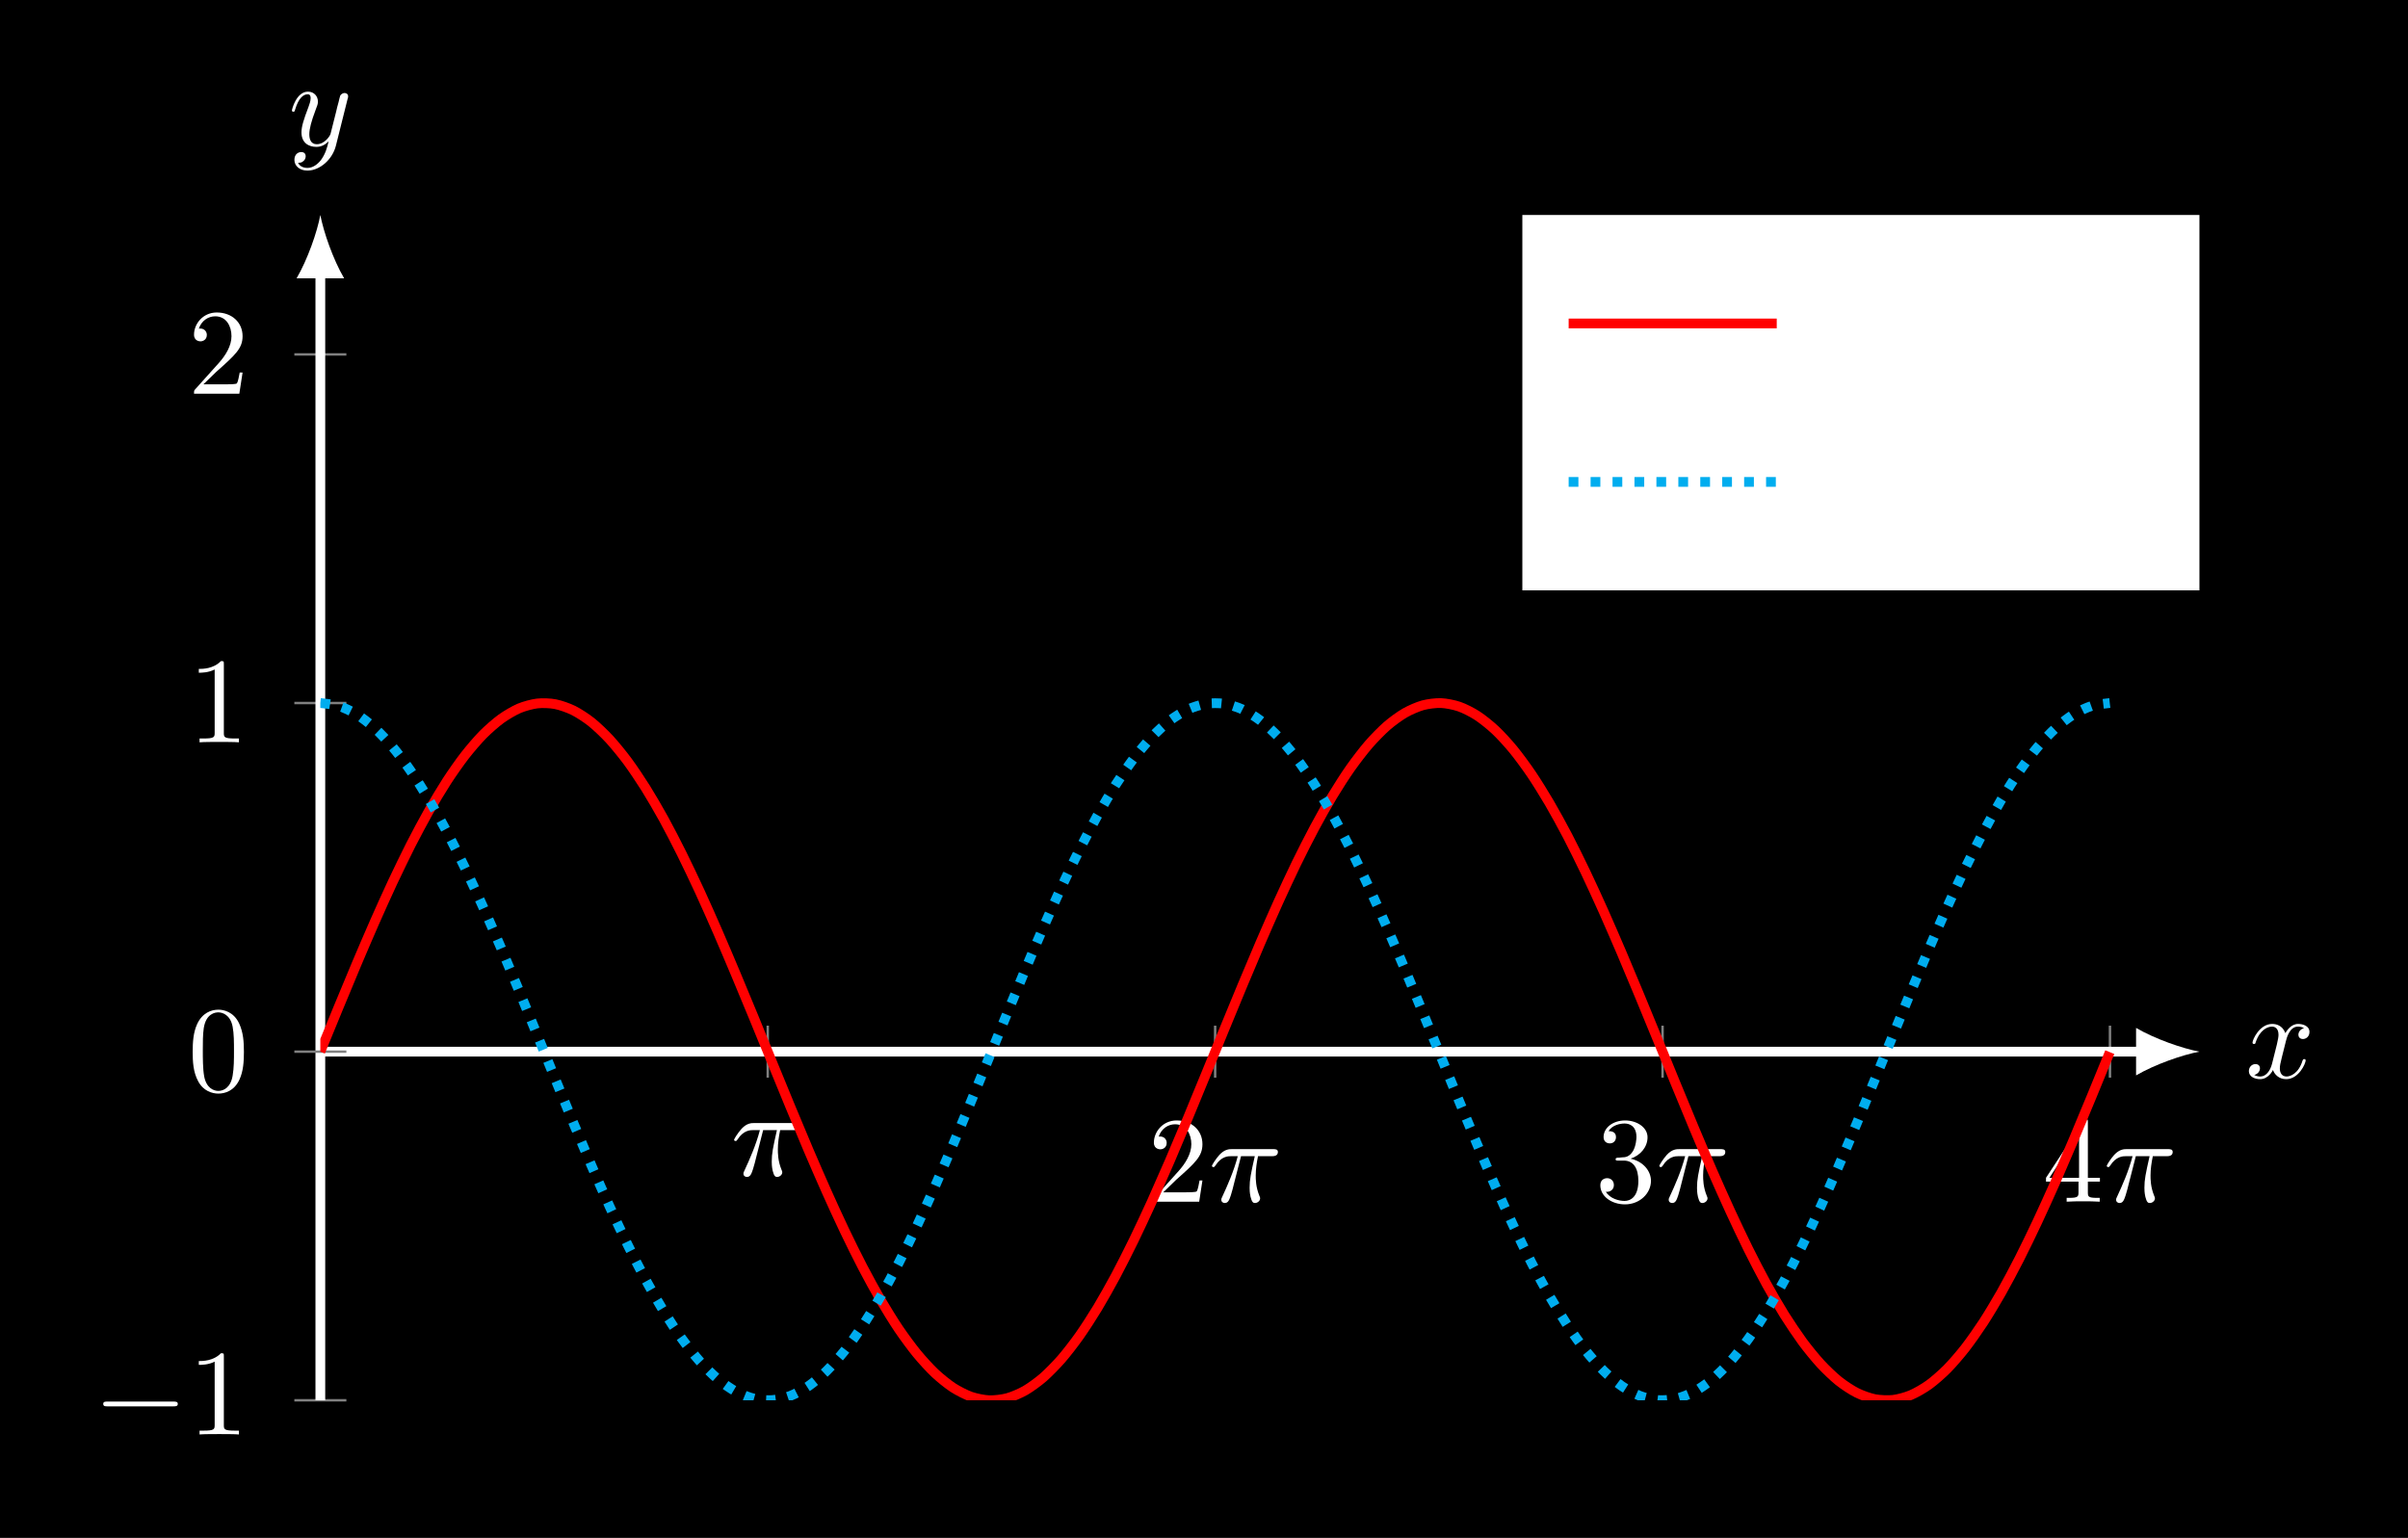
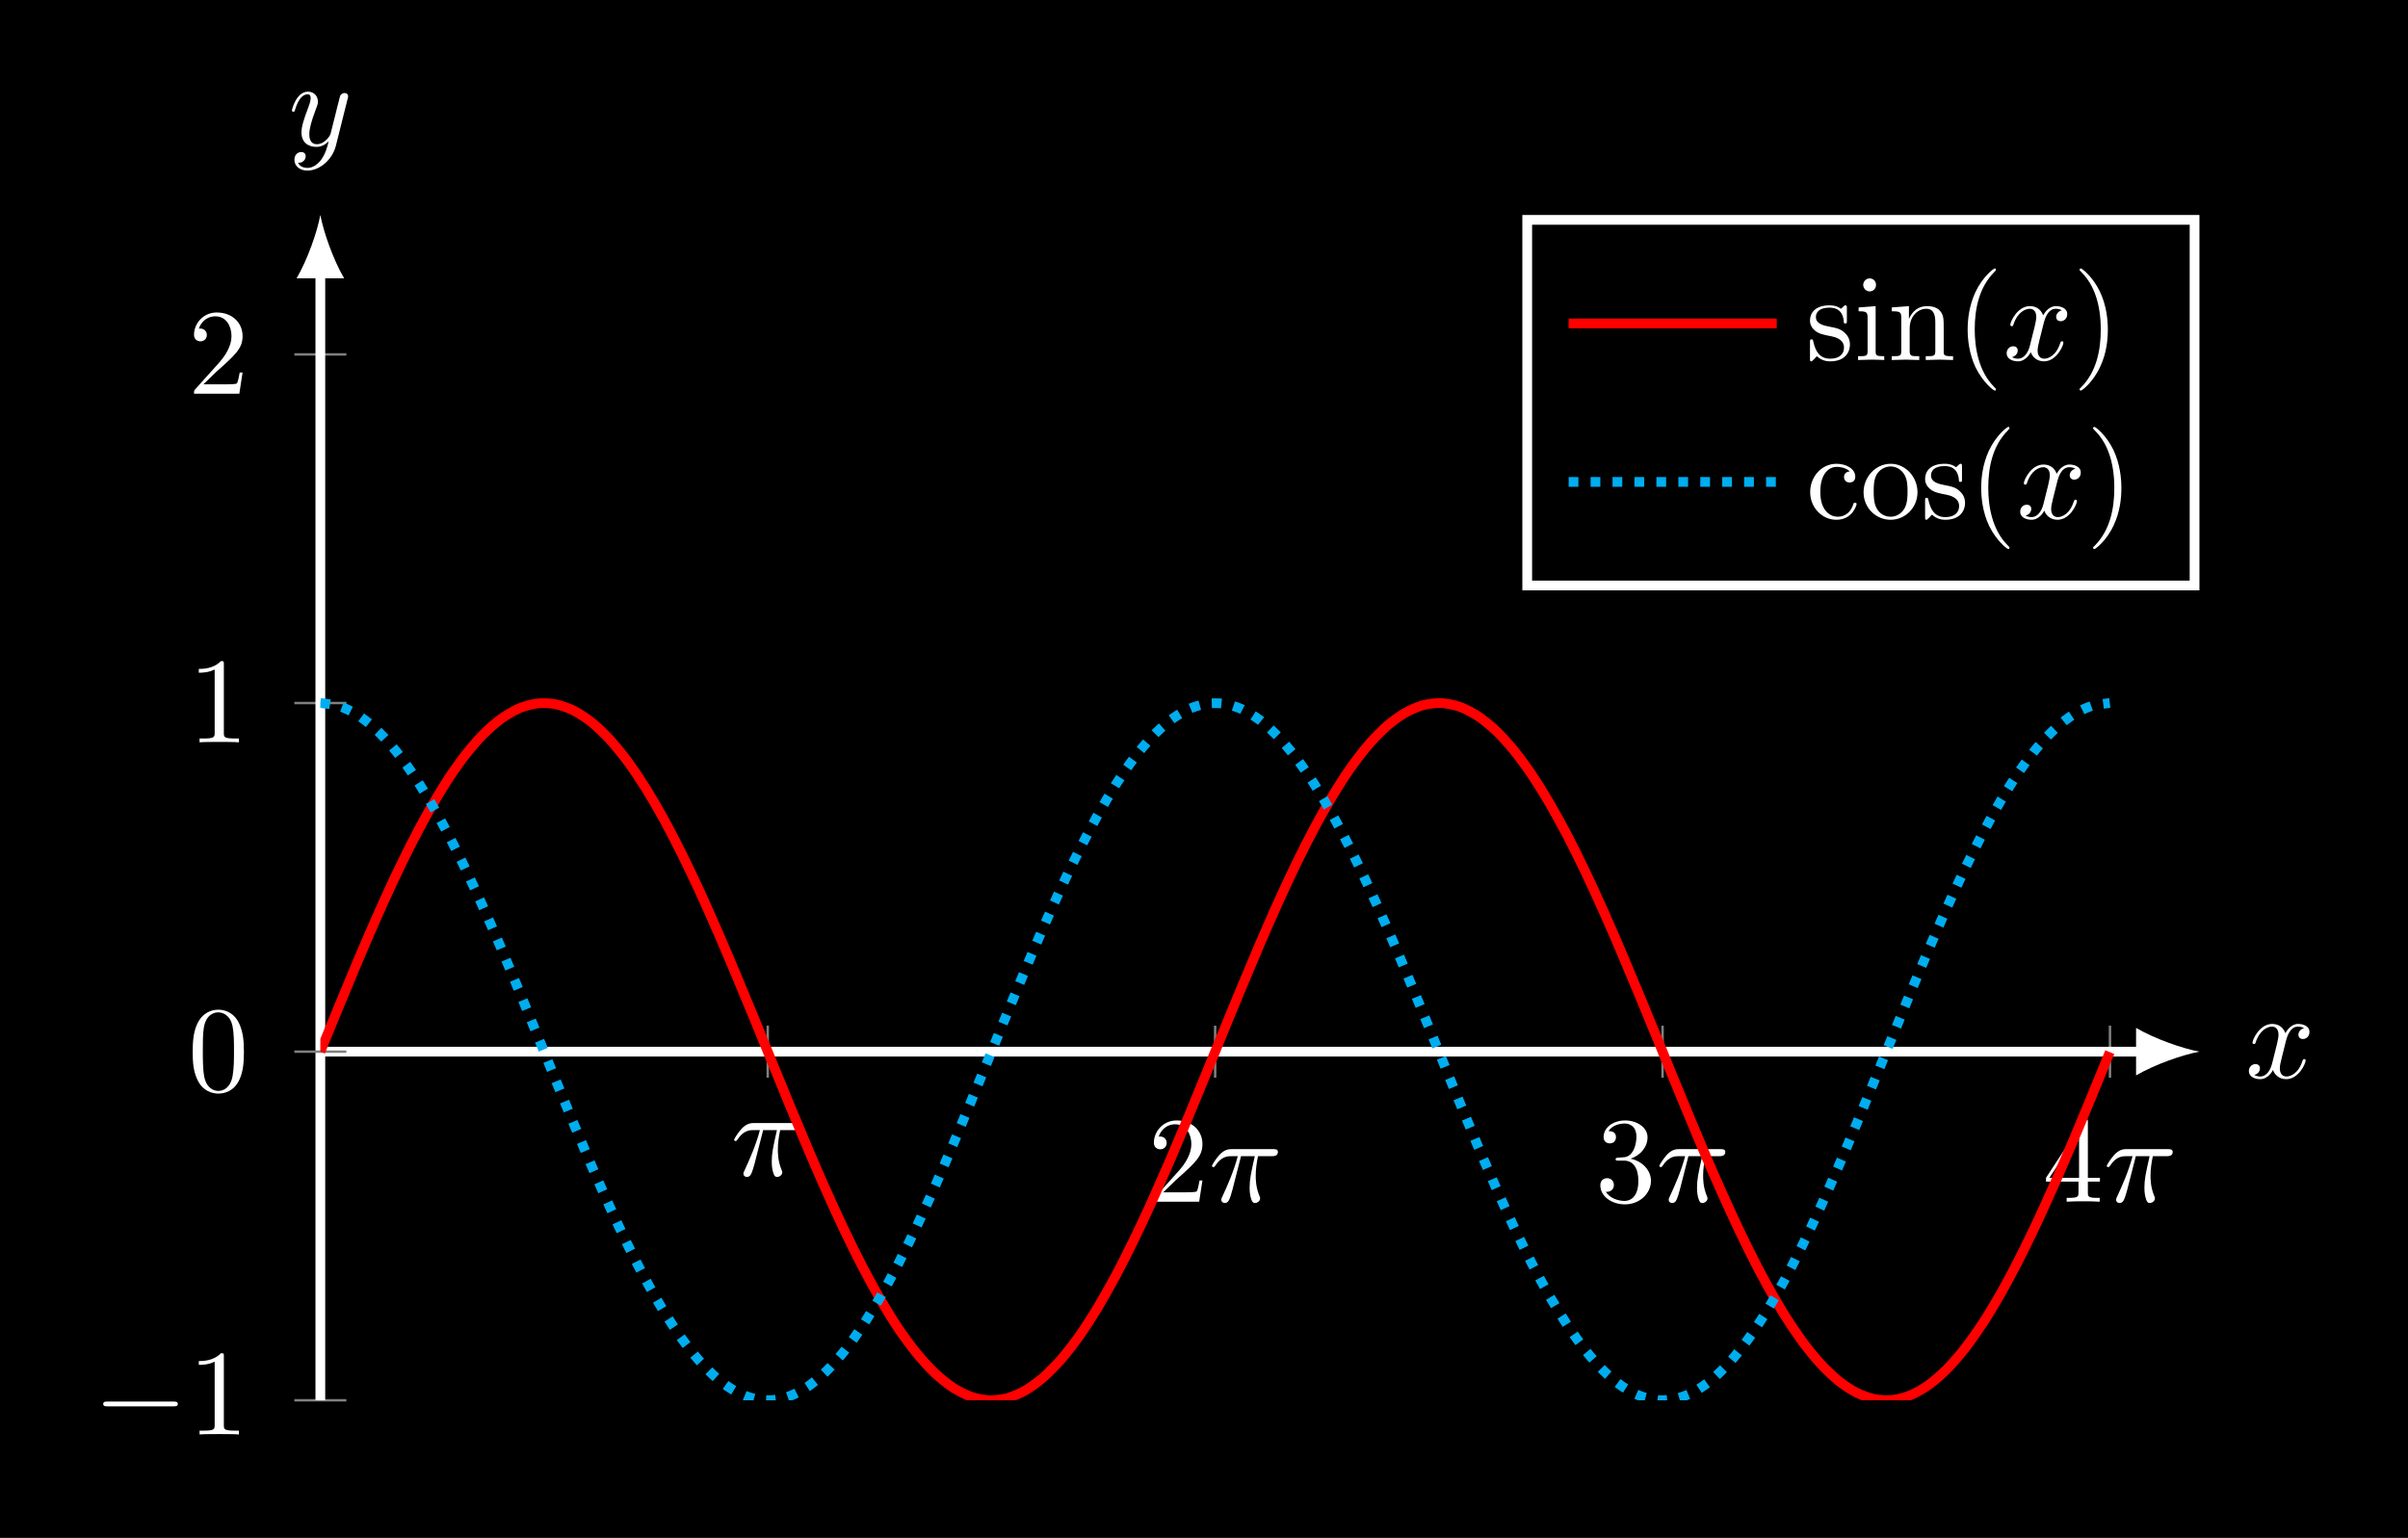
<svg xmlns="http://www.w3.org/2000/svg" xmlns:xlink="http://www.w3.org/1999/xlink" width="196.825pt" height="125.707pt" viewBox="0 0 196.825 125.707" version="1.1">
  <defs>
    <g>
      <symbol overflow="visible" id="glyph0-0">
        <path style="stroke:none;" d="" />
      </symbol>
      <symbol overflow="visible" id="glyph0-1">
        <path style="stroke:none;" d="M 2.641 -3.719 L 3.766 -3.719 C 3.438 -2.25 3.344 -1.812 3.344 -1.141 C 3.344 -1 3.344 -0.734 3.422 -0.391 C 3.531 0.047 3.641 0.109 3.781 0.109 C 3.984 0.109 4.203 -0.062 4.203 -0.266 C 4.203 -0.328 4.203 -0.344 4.141 -0.484 C 3.844 -1.203 3.844 -1.859 3.844 -2.141 C 3.844 -2.656 3.922 -3.203 4.031 -3.719 L 5.156 -3.719 C 5.297 -3.719 5.656 -3.719 5.656 -4.062 C 5.656 -4.297 5.438 -4.297 5.25 -4.297 L 1.906 -4.297 C 1.688 -4.297 1.312 -4.297 0.875 -3.828 C 0.531 -3.438 0.266 -2.984 0.266 -2.938 C 0.266 -2.922 0.266 -2.828 0.391 -2.828 C 0.469 -2.828 0.484 -2.875 0.547 -2.953 C 1.031 -3.719 1.609 -3.719 1.812 -3.719 L 2.375 -3.719 C 2.062 -2.516 1.531 -1.312 1.109 -0.406 C 1.031 -0.25 1.031 -0.234 1.031 -0.156 C 1.031 0.031 1.188 0.109 1.312 0.109 C 1.609 0.109 1.688 -0.172 1.812 -0.531 C 1.953 -1 1.953 -1.016 2.078 -1.516 Z M 2.641 -3.719 " />
      </symbol>
      <symbol overflow="visible" id="glyph0-2">
        <path style="stroke:none;" d="M 3.328 -3.016 C 3.391 -3.266 3.625 -4.188 4.312 -4.188 C 4.359 -4.188 4.609 -4.188 4.812 -4.062 C 4.531 -4 4.344 -3.766 4.344 -3.516 C 4.344 -3.359 4.453 -3.172 4.719 -3.172 C 4.938 -3.172 5.25 -3.344 5.25 -3.75 C 5.25 -4.266 4.672 -4.406 4.328 -4.406 C 3.75 -4.406 3.406 -3.875 3.281 -3.656 C 3.031 -4.312 2.5 -4.406 2.203 -4.406 C 1.172 -4.406 0.594 -3.125 0.594 -2.875 C 0.594 -2.766 0.703 -2.766 0.719 -2.766 C 0.797 -2.766 0.828 -2.797 0.844 -2.875 C 1.188 -3.938 1.844 -4.188 2.188 -4.188 C 2.375 -4.188 2.719 -4.094 2.719 -3.516 C 2.719 -3.203 2.547 -2.547 2.188 -1.141 C 2.031 -0.531 1.672 -0.109 1.234 -0.109 C 1.172 -0.109 0.953 -0.109 0.734 -0.234 C 0.984 -0.297 1.203 -0.5 1.203 -0.781 C 1.203 -1.047 0.984 -1.125 0.844 -1.125 C 0.531 -1.125 0.297 -0.875 0.297 -0.547 C 0.297 -0.094 0.781 0.109 1.219 0.109 C 1.891 0.109 2.25 -0.594 2.266 -0.641 C 2.391 -0.281 2.75 0.109 3.344 0.109 C 4.375 0.109 4.938 -1.172 4.938 -1.422 C 4.938 -1.531 4.859 -1.531 4.828 -1.531 C 4.734 -1.531 4.719 -1.484 4.688 -1.422 C 4.359 -0.344 3.688 -0.109 3.375 -0.109 C 2.984 -0.109 2.828 -0.422 2.828 -0.766 C 2.828 -0.984 2.875 -1.203 2.984 -1.641 Z M 3.328 -3.016 " />
      </symbol>
      <symbol overflow="visible" id="glyph0-3">
        <path style="stroke:none;" d="M 4.844 -3.797 C 4.891 -3.938 4.891 -3.953 4.891 -4.031 C 4.891 -4.203 4.75 -4.297 4.594 -4.297 C 4.5 -4.297 4.344 -4.234 4.25 -4.094 C 4.234 -4.031 4.141 -3.734 4.109 -3.547 C 4.031 -3.297 3.969 -3.016 3.906 -2.75 L 3.453 -0.953 C 3.422 -0.812 2.984 -0.109 2.328 -0.109 C 1.828 -0.109 1.719 -0.547 1.719 -0.922 C 1.719 -1.375 1.891 -2 2.219 -2.875 C 2.375 -3.281 2.422 -3.391 2.422 -3.594 C 2.422 -4.031 2.109 -4.406 1.609 -4.406 C 0.656 -4.406 0.297 -2.953 0.297 -2.875 C 0.297 -2.766 0.391 -2.766 0.406 -2.766 C 0.516 -2.766 0.516 -2.797 0.562 -2.953 C 0.844 -3.891 1.234 -4.188 1.578 -4.188 C 1.656 -4.188 1.828 -4.188 1.828 -3.875 C 1.828 -3.625 1.719 -3.359 1.656 -3.172 C 1.25 -2.109 1.078 -1.547 1.078 -1.078 C 1.078 -0.188 1.703 0.109 2.297 0.109 C 2.688 0.109 3.016 -0.062 3.297 -0.344 C 3.172 0.172 3.047 0.672 2.656 1.203 C 2.391 1.531 2.016 1.828 1.562 1.828 C 1.422 1.828 0.969 1.797 0.797 1.406 C 0.953 1.406 1.094 1.406 1.219 1.281 C 1.328 1.203 1.422 1.062 1.422 0.875 C 1.422 0.562 1.156 0.531 1.062 0.531 C 0.828 0.531 0.5 0.688 0.5 1.172 C 0.5 1.672 0.938 2.047 1.562 2.047 C 2.578 2.047 3.609 1.141 3.891 0.016 Z M 4.844 -3.797 " />
      </symbol>
      <symbol overflow="visible" id="glyph1-0">
        <path style="stroke:none;" d="" />
      </symbol>
      <symbol overflow="visible" id="glyph1-1">
        <path style="stroke:none;" d="M 1.266 -0.766 L 2.328 -1.797 C 3.875 -3.172 4.469 -3.703 4.469 -4.703 C 4.469 -5.844 3.578 -6.641 2.359 -6.641 C 1.234 -6.641 0.5 -5.719 0.5 -4.828 C 0.5 -4.281 1 -4.281 1.031 -4.281 C 1.203 -4.281 1.547 -4.391 1.547 -4.812 C 1.547 -5.062 1.359 -5.328 1.016 -5.328 C 0.938 -5.328 0.922 -5.328 0.891 -5.312 C 1.109 -5.969 1.656 -6.328 2.234 -6.328 C 3.141 -6.328 3.562 -5.516 3.562 -4.703 C 3.562 -3.906 3.078 -3.125 2.516 -2.5 L 0.609 -0.375 C 0.5 -0.266 0.5 -0.234 0.5 0 L 4.203 0 L 4.469 -1.734 L 4.234 -1.734 C 4.172 -1.438 4.109 -1 4 -0.844 C 3.938 -0.766 3.281 -0.766 3.062 -0.766 Z M 1.266 -0.766 " />
      </symbol>
      <symbol overflow="visible" id="glyph1-2">
        <path style="stroke:none;" d="M 2.891 -3.516 C 3.703 -3.781 4.281 -4.469 4.281 -5.266 C 4.281 -6.078 3.406 -6.641 2.453 -6.641 C 1.453 -6.641 0.688 -6.047 0.688 -5.281 C 0.688 -4.953 0.906 -4.766 1.203 -4.766 C 1.5 -4.766 1.703 -4.984 1.703 -5.281 C 1.703 -5.766 1.234 -5.766 1.094 -5.766 C 1.391 -6.266 2.047 -6.391 2.406 -6.391 C 2.828 -6.391 3.375 -6.172 3.375 -5.281 C 3.375 -5.156 3.344 -4.578 3.094 -4.141 C 2.797 -3.656 2.453 -3.625 2.203 -3.625 C 2.125 -3.609 1.891 -3.594 1.812 -3.594 C 1.734 -3.578 1.672 -3.562 1.672 -3.469 C 1.672 -3.359 1.734 -3.359 1.906 -3.359 L 2.344 -3.359 C 3.156 -3.359 3.531 -2.688 3.531 -1.703 C 3.531 -0.344 2.844 -0.062 2.406 -0.062 C 1.969 -0.062 1.219 -0.234 0.875 -0.812 C 1.219 -0.766 1.531 -0.984 1.531 -1.359 C 1.531 -1.719 1.266 -1.922 0.984 -1.922 C 0.734 -1.922 0.422 -1.781 0.422 -1.344 C 0.422 -0.438 1.344 0.219 2.438 0.219 C 3.656 0.219 4.562 -0.688 4.562 -1.703 C 4.562 -2.516 3.922 -3.297 2.891 -3.516 Z M 2.891 -3.516 " />
      </symbol>
      <symbol overflow="visible" id="glyph1-3">
        <path style="stroke:none;" d="M 2.938 -1.641 L 2.938 -0.781 C 2.938 -0.422 2.906 -0.312 2.172 -0.312 L 1.969 -0.312 L 1.969 0 C 2.375 -0.031 2.891 -0.031 3.312 -0.031 C 3.734 -0.031 4.25 -0.031 4.672 0 L 4.672 -0.312 L 4.453 -0.312 C 3.719 -0.312 3.703 -0.422 3.703 -0.781 L 3.703 -1.641 L 4.688 -1.641 L 4.688 -1.953 L 3.703 -1.953 L 3.703 -6.484 C 3.703 -6.688 3.703 -6.75 3.531 -6.75 C 3.453 -6.75 3.422 -6.75 3.344 -6.625 L 0.281 -1.953 L 0.281 -1.641 Z M 2.984 -1.953 L 0.562 -1.953 L 2.984 -5.672 Z M 2.984 -1.953 " />
      </symbol>
      <symbol overflow="visible" id="glyph1-4">
        <path style="stroke:none;" d="M 2.938 -6.375 C 2.938 -6.625 2.938 -6.641 2.703 -6.641 C 2.078 -6 1.203 -6 0.891 -6 L 0.891 -5.688 C 1.094 -5.688 1.672 -5.688 2.188 -5.953 L 2.188 -0.781 C 2.188 -0.422 2.156 -0.312 1.266 -0.312 L 0.953 -0.312 L 0.953 0 C 1.297 -0.031 2.156 -0.031 2.562 -0.031 C 2.953 -0.031 3.828 -0.031 4.172 0 L 4.172 -0.312 L 3.859 -0.312 C 2.953 -0.312 2.938 -0.422 2.938 -0.781 Z M 2.938 -6.375 " />
      </symbol>
      <symbol overflow="visible" id="glyph1-5">
        <path style="stroke:none;" d="M 4.578 -3.188 C 4.578 -3.984 4.531 -4.781 4.188 -5.516 C 3.734 -6.484 2.906 -6.641 2.5 -6.641 C 1.891 -6.641 1.172 -6.375 0.75 -5.453 C 0.438 -4.766 0.391 -3.984 0.391 -3.188 C 0.391 -2.438 0.422 -1.547 0.844 -0.781 C 1.266 0.016 2 0.219 2.484 0.219 C 3.016 0.219 3.781 0.016 4.219 -0.938 C 4.531 -1.625 4.578 -2.406 4.578 -3.188 Z M 2.484 0 C 2.094 0 1.5 -0.25 1.328 -1.203 C 1.219 -1.797 1.219 -2.719 1.219 -3.312 C 1.219 -3.953 1.219 -4.609 1.297 -5.141 C 1.484 -6.328 2.234 -6.422 2.484 -6.422 C 2.812 -6.422 3.469 -6.234 3.656 -5.25 C 3.766 -4.688 3.766 -3.938 3.766 -3.312 C 3.766 -2.562 3.766 -1.891 3.656 -1.25 C 3.5 -0.297 2.938 0 2.484 0 Z M 2.484 0 " />
      </symbol>
      <symbol overflow="visible" id="glyph1-6">
        <path style="stroke:none;" d="M 2.078 -1.938 C 2.297 -1.891 3.109 -1.734 3.109 -1.016 C 3.109 -0.516 2.766 -0.109 1.984 -0.109 C 1.141 -0.109 0.781 -0.672 0.594 -1.531 C 0.562 -1.656 0.562 -1.688 0.453 -1.688 C 0.328 -1.688 0.328 -1.625 0.328 -1.453 L 0.328 -0.125 C 0.328 0.047 0.328 0.109 0.438 0.109 C 0.484 0.109 0.5 0.094 0.688 -0.094 C 0.703 -0.109 0.703 -0.125 0.891 -0.312 C 1.328 0.094 1.781 0.109 1.984 0.109 C 3.125 0.109 3.594 -0.562 3.594 -1.281 C 3.594 -1.797 3.297 -2.109 3.172 -2.219 C 2.844 -2.547 2.453 -2.625 2.031 -2.703 C 1.469 -2.812 0.812 -2.938 0.812 -3.516 C 0.812 -3.875 1.062 -4.281 1.922 -4.281 C 3.016 -4.281 3.078 -3.375 3.094 -3.078 C 3.094 -2.984 3.188 -2.984 3.203 -2.984 C 3.344 -2.984 3.344 -3.031 3.344 -3.219 L 3.344 -4.234 C 3.344 -4.391 3.344 -4.469 3.234 -4.469 C 3.188 -4.469 3.156 -4.469 3.031 -4.344 C 3 -4.312 2.906 -4.219 2.859 -4.188 C 2.484 -4.469 2.078 -4.469 1.922 -4.469 C 0.703 -4.469 0.328 -3.797 0.328 -3.234 C 0.328 -2.891 0.484 -2.609 0.75 -2.391 C 1.078 -2.141 1.359 -2.078 2.078 -1.938 Z M 2.078 -1.938 " />
      </symbol>
      <symbol overflow="visible" id="glyph1-7">
        <path style="stroke:none;" d="M 1.766 -4.406 L 0.375 -4.297 L 0.375 -3.984 C 1.016 -3.984 1.109 -3.922 1.109 -3.438 L 1.109 -0.75 C 1.109 -0.312 1 -0.312 0.328 -0.312 L 0.328 0 C 0.641 -0.016 1.188 -0.031 1.422 -0.031 C 1.781 -0.031 2.125 -0.016 2.469 0 L 2.469 -0.312 C 1.797 -0.312 1.766 -0.359 1.766 -0.75 Z M 1.797 -6.141 C 1.797 -6.453 1.562 -6.672 1.281 -6.672 C 0.969 -6.672 0.75 -6.406 0.75 -6.141 C 0.75 -5.875 0.969 -5.609 1.281 -5.609 C 1.562 -5.609 1.797 -5.828 1.797 -6.141 Z M 1.797 -6.141 " />
      </symbol>
      <symbol overflow="visible" id="glyph1-8">
        <path style="stroke:none;" d="M 1.094 -3.422 L 1.094 -0.75 C 1.094 -0.312 0.984 -0.312 0.312 -0.312 L 0.312 0 C 0.672 -0.016 1.172 -0.031 1.453 -0.031 C 1.703 -0.031 2.219 -0.016 2.562 0 L 2.562 -0.312 C 1.891 -0.312 1.781 -0.312 1.781 -0.75 L 1.781 -2.594 C 1.781 -3.625 2.5 -4.188 3.125 -4.188 C 3.766 -4.188 3.875 -3.656 3.875 -3.078 L 3.875 -0.75 C 3.875 -0.312 3.766 -0.312 3.094 -0.312 L 3.094 0 C 3.438 -0.016 3.953 -0.031 4.219 -0.031 C 4.469 -0.031 5 -0.016 5.328 0 L 5.328 -0.312 C 4.812 -0.312 4.562 -0.312 4.562 -0.609 L 4.562 -2.516 C 4.562 -3.375 4.562 -3.672 4.25 -4.031 C 4.109 -4.203 3.781 -4.406 3.203 -4.406 C 2.469 -4.406 2 -3.984 1.719 -3.359 L 1.719 -4.406 L 0.312 -4.297 L 0.312 -3.984 C 1.016 -3.984 1.094 -3.922 1.094 -3.422 Z M 1.094 -3.422 " />
      </symbol>
      <symbol overflow="visible" id="glyph1-9">
        <path style="stroke:none;" d="M 3.297 2.391 C 3.297 2.359 3.297 2.344 3.125 2.172 C 1.891 0.922 1.562 -0.969 1.562 -2.5 C 1.562 -4.234 1.938 -5.969 3.172 -7.203 C 3.297 -7.328 3.297 -7.344 3.297 -7.375 C 3.297 -7.453 3.266 -7.484 3.203 -7.484 C 3.094 -7.484 2.203 -6.797 1.609 -5.531 C 1.109 -4.438 0.984 -3.328 0.984 -2.5 C 0.984 -1.719 1.094 -0.516 1.641 0.625 C 2.25 1.844 3.094 2.5 3.203 2.5 C 3.266 2.5 3.297 2.469 3.297 2.391 Z M 3.297 2.391 " />
      </symbol>
      <symbol overflow="visible" id="glyph1-10">
        <path style="stroke:none;" d="M 2.875 -2.5 C 2.875 -3.266 2.766 -4.469 2.219 -5.609 C 1.625 -6.828 0.766 -7.484 0.672 -7.484 C 0.609 -7.484 0.562 -7.438 0.562 -7.375 C 0.562 -7.344 0.562 -7.328 0.75 -7.141 C 1.734 -6.156 2.297 -4.578 2.297 -2.5 C 2.297 -0.781 1.938 0.969 0.703 2.219 C 0.562 2.344 0.562 2.359 0.562 2.391 C 0.562 2.453 0.609 2.5 0.672 2.5 C 0.766 2.5 1.672 1.812 2.25 0.547 C 2.766 -0.547 2.875 -1.656 2.875 -2.5 Z M 2.875 -2.5 " />
      </symbol>
      <symbol overflow="visible" id="glyph1-11">
        <path style="stroke:none;" d="M 1.172 -2.172 C 1.172 -3.797 1.984 -4.219 2.516 -4.219 C 2.609 -4.219 3.234 -4.203 3.578 -3.844 C 3.172 -3.812 3.109 -3.516 3.109 -3.391 C 3.109 -3.125 3.297 -2.938 3.562 -2.938 C 3.828 -2.938 4.031 -3.094 4.031 -3.406 C 4.031 -4.078 3.266 -4.469 2.5 -4.469 C 1.25 -4.469 0.344 -3.391 0.344 -2.156 C 0.344 -0.875 1.328 0.109 2.484 0.109 C 3.812 0.109 4.141 -1.094 4.141 -1.188 C 4.141 -1.281 4.031 -1.281 4 -1.281 C 3.922 -1.281 3.891 -1.25 3.875 -1.188 C 3.594 -0.266 2.938 -0.141 2.578 -0.141 C 2.047 -0.141 1.172 -0.562 1.172 -2.172 Z M 1.172 -2.172 " />
      </symbol>
      <symbol overflow="visible" id="glyph1-12">
        <path style="stroke:none;" d="M 4.688 -2.141 C 4.688 -3.406 3.703 -4.469 2.5 -4.469 C 1.25 -4.469 0.281 -3.375 0.281 -2.141 C 0.281 -0.844 1.312 0.109 2.484 0.109 C 3.688 0.109 4.688 -0.875 4.688 -2.141 Z M 2.5 -0.141 C 2.062 -0.141 1.625 -0.344 1.359 -0.812 C 1.109 -1.25 1.109 -1.859 1.109 -2.219 C 1.109 -2.609 1.109 -3.141 1.344 -3.578 C 1.609 -4.031 2.078 -4.25 2.484 -4.25 C 2.922 -4.25 3.344 -4.031 3.609 -3.594 C 3.875 -3.172 3.875 -2.594 3.875 -2.219 C 3.875 -1.859 3.875 -1.312 3.656 -0.875 C 3.422 -0.422 2.984 -0.141 2.5 -0.141 Z M 2.5 -0.141 " />
      </symbol>
      <symbol overflow="visible" id="glyph2-0">
        <path style="stroke:none;" d="" />
      </symbol>
      <symbol overflow="visible" id="glyph2-1">
        <path style="stroke:none;" d="M 6.562 -2.297 C 6.734 -2.297 6.922 -2.297 6.922 -2.5 C 6.922 -2.688 6.734 -2.688 6.562 -2.688 L 1.172 -2.688 C 1 -2.688 0.828 -2.688 0.828 -2.5 C 0.828 -2.297 1 -2.297 1.172 -2.297 Z M 6.562 -2.297 " />
      </symbol>
    </g>
    <clipPath id="clip1">
      <path d="M 0 0 L 196.824 0 L 196.824 125.707 L 0 125.707 Z M 0 0 " />
    </clipPath>
    <clipPath id="clip2">
      <path d="M 26.184 46 L 179.777 46 L 179.777 114.473 L 26.184 114.473 Z M 26.184 46 " />
    </clipPath>
  </defs>
  <g id="surface1">
    <g clip-path="url(#clip1)" clip-rule="nonzero">
      <path style=" stroke:none;fill-rule:nonzero;fill:rgb(0%,0%,0%);fill-opacity:1;" d="M 0 125.707 L 0 0 L 196.828 0 L 196.828 125.707 Z M 0 125.707 " />
      <path style=" stroke:none;fill-rule:nonzero;fill:rgb(0%,0%,0%);fill-opacity:1;" d="M 0 125.707 L 0 0 L 196.828 0 L 196.828 125.707 Z M 0 125.707 " />
    </g>
    <path style="fill:none;stroke-width:0.199;stroke-linecap:butt;stroke-linejoin:miter;stroke:rgb(50%,50%,50%);stroke-opacity:1;stroke-miterlimit:10;" d="M 36.569 26.374 L 36.569 30.624 M 73.139 26.374 L 73.139 30.624 M 109.71 26.374 L 109.71 30.624 M 146.28 26.374 L 146.28 30.624 " transform="matrix(1,0,0,-1,26.185,114.472)" />
    <path style="fill:none;stroke-width:0.199;stroke-linecap:butt;stroke-linejoin:miter;stroke:rgb(50%,50%,50%);stroke-opacity:1;stroke-miterlimit:10;" d="M -2.126 -0.001 L 2.127 -0.001 M -2.126 56.999 L 2.127 56.999 M -2.126 85.499 L 2.127 85.499 " transform="matrix(1,0,0,-1,26.185,114.472)" />
    <path style="fill:none;stroke-width:0.797;stroke-linecap:butt;stroke-linejoin:miter;stroke:rgb(100%,100%,100%);stroke-opacity:1;stroke-miterlimit:10;" d="M -0.001 28.499 L 148.932 28.499 " transform="matrix(1,0,0,-1,26.185,114.472)" />
    <path style=" stroke:none;fill-rule:nonzero;fill:rgb(100%,100%,100%);fill-opacity:1;" d="M 179.777 85.973 C 178.398 85.715 176.152 84.938 174.598 84.031 L 174.598 87.914 C 176.152 87.008 178.398 86.23 179.777 85.973 " />
    <path style="fill:none;stroke-width:0.797;stroke-linecap:butt;stroke-linejoin:miter;stroke:rgb(100%,100%,100%);stroke-opacity:1;stroke-miterlimit:10;" d="M -0.001 -0.001 L -0.001 92.234 " transform="matrix(1,0,0,-1,26.185,114.472)" />
    <path style=" stroke:none;fill-rule:nonzero;fill:rgb(100%,100%,100%);fill-opacity:1;" d="M 26.184 17.574 C 25.926 18.957 25.148 21.203 24.242 22.754 L 28.129 22.754 C 27.223 21.203 26.445 18.957 26.184 17.574 " />
    <g style="fill:rgb(100%,100%,100%);fill-opacity:1;">
      <use xlink:href="#glyph0-1" x="59.737" y="96.107" />
    </g>
    <g style="fill:rgb(100%,100%,100%);fill-opacity:1;">
      <use xlink:href="#glyph1-1" x="93.816" y="98.238" />
    </g>
    <g style="fill:rgb(100%,100%,100%);fill-opacity:1;">
      <use xlink:href="#glyph0-1" x="98.797" y="98.238" />
    </g>
    <g style="fill:rgb(100%,100%,100%);fill-opacity:1;">
      <use xlink:href="#glyph1-2" x="130.385" y="98.238" />
    </g>
    <g style="fill:rgb(100%,100%,100%);fill-opacity:1;">
      <use xlink:href="#glyph0-1" x="135.366" y="98.238" />
    </g>
    <g style="fill:rgb(100%,100%,100%);fill-opacity:1;">
      <use xlink:href="#glyph1-3" x="166.955" y="98.238" />
    </g>
    <g style="fill:rgb(100%,100%,100%);fill-opacity:1;">
      <use xlink:href="#glyph0-1" x="171.936" y="98.238" />
    </g>
    <g style="fill:rgb(100%,100%,100%);fill-opacity:1;">
      <use xlink:href="#glyph2-1" x="7.61" y="117.267" />
    </g>
    <g style="fill:rgb(100%,100%,100%);fill-opacity:1;">
      <use xlink:href="#glyph1-4" x="15.359" y="117.267" />
    </g>
    <g style="fill:rgb(100%,100%,100%);fill-opacity:1;">
      <use xlink:href="#glyph1-4" x="15.359" y="60.684" />
    </g>
    <g style="fill:rgb(100%,100%,100%);fill-opacity:1;">
      <use xlink:href="#glyph1-1" x="15.359" y="32.186" />
    </g>
    <path style="fill:none;stroke-width:0.199;stroke-linecap:butt;stroke-linejoin:miter;stroke:rgb(50%,50%,50%);stroke-opacity:1;stroke-miterlimit:10;" d="M -2.126 28.499 L 2.127 28.499 " transform="matrix(1,0,0,-1,26.185,114.472)" />
    <g style="fill:rgb(100%,100%,100%);fill-opacity:1;">
      <use xlink:href="#glyph1-5" x="15.359" y="89.183" />
    </g>
    <g clip-path="url(#clip2)" clip-rule="nonzero">
      <path style="fill:none;stroke-width:0.797;stroke-linecap:butt;stroke-linejoin:miter;stroke:rgb(100%,0%,0%);stroke-opacity:1;stroke-miterlimit:10;" d="M -0.001 28.499 C -0.001 28.499 1.069 31.113 1.479 32.105 C 1.889 33.097 2.545 34.687 2.956 35.656 C 3.366 36.624 4.022 38.16 4.432 39.089 C 4.842 40.019 5.499 41.48 5.909 42.355 C 6.319 43.23 6.979 44.589 7.385 45.394 C 7.795 46.199 8.456 47.437 8.866 48.163 C 9.276 48.886 9.932 49.984 10.342 50.617 C 10.752 51.249 11.409 52.187 11.819 52.714 C 12.229 53.242 12.885 54.003 13.295 54.421 C 13.706 54.835 14.366 55.413 14.776 55.71 C 15.186 56.007 15.842 56.39 16.253 56.566 C 16.663 56.738 17.319 56.917 17.729 56.964 C 18.139 57.011 18.795 56.988 19.206 56.906 C 19.616 56.827 20.272 56.597 20.682 56.394 C 21.092 56.191 21.753 55.761 22.163 55.433 C 22.573 55.105 23.229 54.48 23.639 54.035 C 24.049 53.589 24.706 52.785 25.116 52.23 C 25.526 51.675 26.182 50.699 26.592 50.042 C 27.003 49.386 27.663 48.253 28.073 47.507 C 28.483 46.761 29.139 45.492 29.549 44.663 C 29.96 43.839 30.616 42.452 31.026 41.566 C 31.436 40.675 32.092 39.195 32.502 38.253 C 32.913 37.312 33.569 35.761 33.979 34.785 C 34.389 33.808 35.049 32.214 35.46 31.218 C 35.87 30.222 36.526 28.605 36.936 27.605 C 37.346 26.605 38.002 24.995 38.413 24.007 C 38.823 23.019 39.479 21.441 39.889 20.48 C 40.299 19.519 40.96 17.999 41.37 17.081 C 41.776 16.167 42.436 14.73 42.846 13.87 C 43.256 13.011 43.913 11.679 44.323 10.894 C 44.733 10.105 45.389 8.902 45.799 8.199 C 46.21 7.495 46.866 6.437 47.276 5.827 C 47.686 5.222 48.346 4.324 48.756 3.824 C 49.167 3.324 49.823 2.605 50.233 2.218 C 50.643 1.831 51.299 1.304 51.71 1.034 C 52.12 0.769 52.776 0.437 53.186 0.292 C 53.596 0.152 54.256 0.019 54.667 0.003 C 55.073 -0.012 55.733 0.066 56.143 0.175 C 56.553 0.284 57.21 0.566 57.62 0.8 C 58.03 1.038 58.686 1.515 59.096 1.87 C 59.506 2.23 60.163 2.902 60.573 3.37 C 60.983 3.843 61.643 4.695 62.053 5.277 C 62.463 5.859 63.12 6.874 63.53 7.554 C 63.94 8.234 64.596 9.402 65.006 10.167 C 65.417 10.933 66.073 12.238 66.483 13.077 C 66.893 13.921 67.553 15.331 67.963 16.234 C 68.37 17.14 69.03 18.64 69.44 19.589 C 69.85 20.542 70.506 22.105 70.917 23.089 C 71.327 24.07 71.983 25.675 72.393 26.675 C 72.803 27.671 73.46 29.288 73.87 30.288 C 74.28 31.288 74.94 32.89 75.35 33.874 C 75.76 34.855 76.417 36.421 76.827 37.374 C 77.237 38.324 77.893 39.824 78.303 40.73 C 78.713 41.632 79.37 43.046 79.78 43.89 C 80.19 44.73 80.85 46.035 81.26 46.8 C 81.667 47.57 82.327 48.738 82.737 49.417 C 83.147 50.097 83.803 51.12 84.213 51.699 C 84.624 52.281 85.28 53.136 85.69 53.609 C 86.1 54.081 86.756 54.753 87.167 55.113 C 87.577 55.472 88.237 55.952 88.647 56.187 C 89.057 56.425 89.713 56.706 90.124 56.82 C 90.534 56.929 91.19 57.011 91.6 56.995 C 92.01 56.98 92.667 56.851 93.077 56.71 C 93.487 56.57 94.147 56.238 94.553 55.972 C 94.963 55.706 95.624 55.179 96.034 54.792 C 96.444 54.41 97.1 53.691 97.51 53.191 C 97.92 52.691 98.577 51.796 98.987 51.191 C 99.397 50.585 100.053 49.531 100.463 48.827 C 100.874 48.124 101.534 46.921 101.944 46.136 C 102.354 45.351 103.01 44.019 103.42 43.16 C 103.831 42.304 104.487 40.867 104.897 39.949 C 105.307 39.031 105.963 37.515 106.374 36.554 C 106.784 35.593 107.444 34.019 107.85 33.031 C 108.26 32.042 108.92 30.429 109.331 29.429 C 109.741 28.429 110.397 26.816 110.807 25.82 C 111.217 24.824 111.874 23.226 112.284 22.249 C 112.694 21.273 113.35 19.722 113.76 18.781 C 114.17 17.839 114.831 16.359 115.241 15.468 C 115.651 14.577 116.307 13.191 116.717 12.363 C 117.127 11.538 117.784 10.265 118.194 9.519 C 118.604 8.773 119.26 7.636 119.67 6.98 C 120.081 6.324 120.741 5.347 121.147 4.788 C 121.557 4.234 122.217 3.425 122.627 2.98 C 123.038 2.534 123.694 1.906 124.104 1.577 C 124.514 1.249 125.17 0.816 125.581 0.613 C 125.991 0.406 126.647 0.175 127.057 0.093 C 127.467 0.015 128.127 -0.012 128.538 0.031 C 128.948 0.077 129.604 0.253 130.014 0.429 C 130.424 0.601 131.081 0.98 131.491 1.277 C 131.901 1.574 132.557 2.148 132.967 2.562 C 133.377 2.976 134.034 3.738 134.444 4.265 C 134.854 4.792 135.514 5.73 135.924 6.359 C 136.335 6.988 136.991 8.085 137.401 8.808 C 137.811 9.531 138.467 10.769 138.877 11.574 C 139.288 12.378 139.944 13.738 140.354 14.613 C 140.764 15.488 141.424 16.945 141.835 17.874 C 142.241 18.804 142.901 20.339 143.311 21.308 C 143.721 22.277 144.377 23.863 144.788 24.855 C 145.198 25.847 146.264 28.46 146.264 28.46 " transform="matrix(1,0,0,-1,26.185,114.472)" />
      <path style="fill:none;stroke-width:0.797;stroke-linecap:butt;stroke-linejoin:miter;stroke:rgb(0%,67.839%,93.729%);stroke-opacity:1;stroke-dasharray:0.797,0.996;stroke-miterlimit:10;" d="M -0.001 56.999 C -0.001 56.999 1.069 56.894 1.479 56.769 C 1.889 56.64 2.545 56.335 2.956 56.085 C 3.366 55.831 4.022 55.327 4.432 54.956 C 4.842 54.585 5.499 53.89 5.909 53.402 C 6.319 52.917 6.979 52.042 7.385 51.449 C 7.795 50.855 8.456 49.816 8.866 49.124 C 9.276 48.433 9.932 47.249 10.342 46.472 C 10.752 45.695 11.409 44.378 11.819 43.527 C 12.229 42.675 12.885 41.249 13.295 40.339 C 13.706 39.429 14.366 37.921 14.776 36.964 C 15.186 36.007 15.842 34.437 16.253 33.452 C 16.663 32.464 17.319 30.859 17.729 29.859 C 18.139 28.859 18.795 27.245 19.206 26.245 C 19.616 25.249 20.272 23.648 20.682 22.667 C 21.092 21.687 21.753 20.128 22.163 19.183 C 22.573 18.238 23.229 16.745 23.639 15.851 C 24.049 14.952 24.706 13.554 25.116 12.718 C 25.526 11.886 26.182 10.597 26.592 9.843 C 27.003 9.085 27.663 7.933 28.073 7.265 C 28.483 6.597 29.139 5.597 29.549 5.031 C 29.96 4.464 30.616 3.632 31.026 3.171 C 31.436 2.714 32.092 2.066 32.502 1.722 C 32.913 1.378 33.569 0.925 33.979 0.702 C 34.389 0.484 35.049 0.226 35.46 0.132 C 35.87 0.035 36.526 -0.016 36.936 0.015 C 37.346 0.046 38.002 0.199 38.413 0.359 C 38.823 0.515 39.479 0.87 39.889 1.152 C 40.299 1.437 40.96 1.988 41.37 2.39 C 41.776 2.788 42.436 3.531 42.846 4.042 C 43.256 4.558 43.913 5.472 44.323 6.089 C 44.733 6.71 45.389 7.788 45.799 8.499 C 46.21 9.214 46.866 10.433 47.276 11.23 C 47.686 12.027 48.346 13.37 48.756 14.238 C 49.167 15.105 49.823 16.554 50.233 17.476 C 50.643 18.402 51.299 19.929 51.71 20.894 C 52.12 21.859 52.776 23.441 53.186 24.429 C 53.596 25.421 54.256 27.035 54.667 28.035 C 55.073 29.035 55.733 30.648 56.143 31.644 C 56.553 32.636 57.21 34.23 57.62 35.202 C 58.03 36.175 58.686 37.722 59.096 38.656 C 59.506 39.589 60.163 41.062 60.573 41.945 C 60.983 42.827 61.643 44.202 62.053 45.015 C 62.463 45.831 63.12 47.085 63.53 47.824 C 63.94 48.558 64.596 49.675 65.006 50.32 C 65.417 50.964 66.073 51.921 66.483 52.464 C 66.893 53.007 67.553 53.792 67.963 54.222 C 68.37 54.652 69.03 55.257 69.44 55.57 C 69.85 55.882 70.506 56.288 70.917 56.48 C 71.327 56.667 71.983 56.874 72.393 56.937 C 72.803 57.003 73.46 57.003 73.87 56.941 C 74.28 56.878 74.94 56.675 75.35 56.488 C 75.76 56.296 76.417 55.894 76.827 55.581 C 77.237 55.269 77.893 54.667 78.303 54.238 C 78.713 53.808 79.37 53.023 79.78 52.484 C 80.19 51.945 80.85 50.988 81.26 50.343 C 81.667 49.699 82.327 48.585 82.737 47.851 C 83.147 47.117 83.803 45.863 84.213 45.046 C 84.624 44.23 85.28 42.859 85.69 41.976 C 86.1 41.097 86.756 39.624 87.167 38.691 C 87.577 37.757 88.237 36.21 88.647 35.238 C 89.057 34.265 89.713 32.675 90.124 31.679 C 90.534 30.687 91.19 29.07 91.6 28.07 C 92.01 27.07 92.667 25.456 93.077 24.468 C 93.487 23.476 94.147 21.894 94.553 20.929 C 94.963 19.964 95.624 18.437 96.034 17.511 C 96.444 16.589 97.1 15.14 97.51 14.273 C 97.92 13.406 98.577 12.058 98.987 11.261 C 99.397 10.464 100.053 9.242 100.463 8.527 C 100.874 7.812 101.534 6.734 101.944 6.113 C 102.354 5.495 103.01 4.577 103.42 4.062 C 103.831 3.546 104.487 2.804 104.897 2.402 C 105.307 1.999 105.963 1.445 106.374 1.163 C 106.784 0.882 107.444 0.523 107.85 0.363 C 108.26 0.202 108.92 0.05 109.331 0.015 C 109.741 -0.016 110.397 0.035 110.807 0.128 C 111.217 0.222 111.874 0.476 112.284 0.695 C 112.694 0.913 113.35 1.367 113.76 1.71 C 114.17 2.05 114.831 2.699 115.241 3.156 C 115.651 3.613 116.307 4.445 116.717 5.011 C 117.127 5.577 117.784 6.574 118.194 7.242 C 118.604 7.906 119.26 9.058 119.67 9.812 C 120.081 10.57 120.741 11.855 121.147 12.687 C 121.557 13.519 122.217 14.921 122.627 15.816 C 123.038 16.714 123.694 18.202 124.104 19.148 C 124.514 20.093 125.17 21.652 125.581 22.632 C 125.991 23.613 126.647 25.21 127.057 26.21 C 127.467 27.206 128.127 28.824 128.538 29.824 C 128.948 30.824 129.604 32.429 130.014 33.413 C 130.424 34.402 131.081 35.972 131.491 36.929 C 131.901 37.886 132.557 39.394 132.967 40.308 C 133.377 41.218 134.034 42.644 134.444 43.495 C 134.854 44.347 135.514 45.663 135.924 46.441 C 136.335 47.218 136.991 48.41 137.401 49.101 C 137.811 49.792 138.467 50.831 138.877 51.425 C 139.288 52.023 139.944 52.898 140.354 53.386 C 140.764 53.874 141.424 54.57 141.835 54.941 C 142.241 55.316 142.901 55.824 143.311 56.074 C 143.721 56.327 144.377 56.636 144.788 56.761 C 145.198 56.89 146.264 56.999 146.264 56.999 " transform="matrix(1,0,0,-1,26.185,114.472)" />
    </g>
    <g style="fill:rgb(100%,100%,100%);fill-opacity:1;">
      <use xlink:href="#glyph0-2" x="183.521" y="88.113" />
    </g>
    <g style="fill:rgb(100%,100%,100%);fill-opacity:1;">
      <use xlink:href="#glyph0-3" x="23.564" y="11.899" />
    </g>
-     <path style="fill-rule:nonzero;fill:rgb(100%,100%,100%);fill-opacity:1;stroke-width:0.797;stroke-linecap:butt;stroke-linejoin:miter;stroke:rgb(100%,100%,100%);stroke-opacity:1;stroke-miterlimit:10;" d="M 98.647 66.609 L 153.194 66.609 L 153.194 96.499 L 98.647 96.499 Z M 98.647 66.609 " transform="matrix(1,0,0,-1,26.185,114.472)" />
+     <path style="fill-rule:nonzero;fill:rgb(0%,0%,0%);fill-opacity:1;stroke-width:0.797;stroke-linecap:butt;stroke-linejoin:miter;stroke:rgb(100%,100%,100%);stroke-opacity:1;stroke-miterlimit:10;" d="M 98.647 66.609 L 153.194 66.609 L 153.194 96.499 L 98.647 96.499 Z M 98.647 66.609 " transform="matrix(1,0,0,-1,26.185,114.472)" />
    <path style="fill:none;stroke-width:0.797;stroke-linecap:butt;stroke-linejoin:miter;stroke:rgb(100%,0%,0%);stroke-opacity:1;stroke-miterlimit:10;" d="M 0.002 0.002 C 0.002 0.002 6.142 0.002 8.506 0.002 C 10.865 0.002 17.01 0.002 17.01 0.002 " transform="matrix(1,0,0,-1,128.217,26.443)" />
    <g style="fill:rgb(100%,100%,100%);fill-opacity:1;">
      <use xlink:href="#glyph1-6" x="147.616" y="29.431" />
      <use xlink:href="#glyph1-7" x="151.545" y="29.431" />
      <use xlink:href="#glyph1-8" x="154.313" y="29.431" />
      <use xlink:href="#glyph1-9" x="159.848" y="29.431" />
    </g>
    <g style="fill:rgb(100%,100%,100%);fill-opacity:1;">
      <use xlink:href="#glyph0-2" x="163.722" y="29.431" />
    </g>
    <g style="fill:rgb(100%,100%,100%);fill-opacity:1;">
      <use xlink:href="#glyph1-10" x="169.416" y="29.431" />
    </g>
    <path style="fill:none;stroke-width:0.797;stroke-linecap:butt;stroke-linejoin:miter;stroke:rgb(0%,67.839%,93.729%);stroke-opacity:1;stroke-dasharray:0.797,0.996;stroke-miterlimit:10;" d="M 0.002 -0.001 C 0.002 -0.001 6.142 -0.001 8.506 -0.001 C 10.865 -0.001 17.01 -0.001 17.01 -0.001 " transform="matrix(1,0,0,-1,128.217,39.394)" />
    <g style="fill:rgb(100%,100%,100%);fill-opacity:1;">
      <use xlink:href="#glyph1-11" x="147.616" y="42.383" />
      <use xlink:href="#glyph1-12" x="152.043" y="42.383" />
      <use xlink:href="#glyph1-6" x="157.025" y="42.383" />
      <use xlink:href="#glyph1-9" x="160.954" y="42.383" />
    </g>
    <g style="fill:rgb(100%,100%,100%);fill-opacity:1;">
      <use xlink:href="#glyph0-2" x="164.829" y="42.383" />
    </g>
    <g style="fill:rgb(100%,100%,100%);fill-opacity:1;">
      <use xlink:href="#glyph1-10" x="170.523" y="42.383" />
    </g>
  </g>
</svg>
